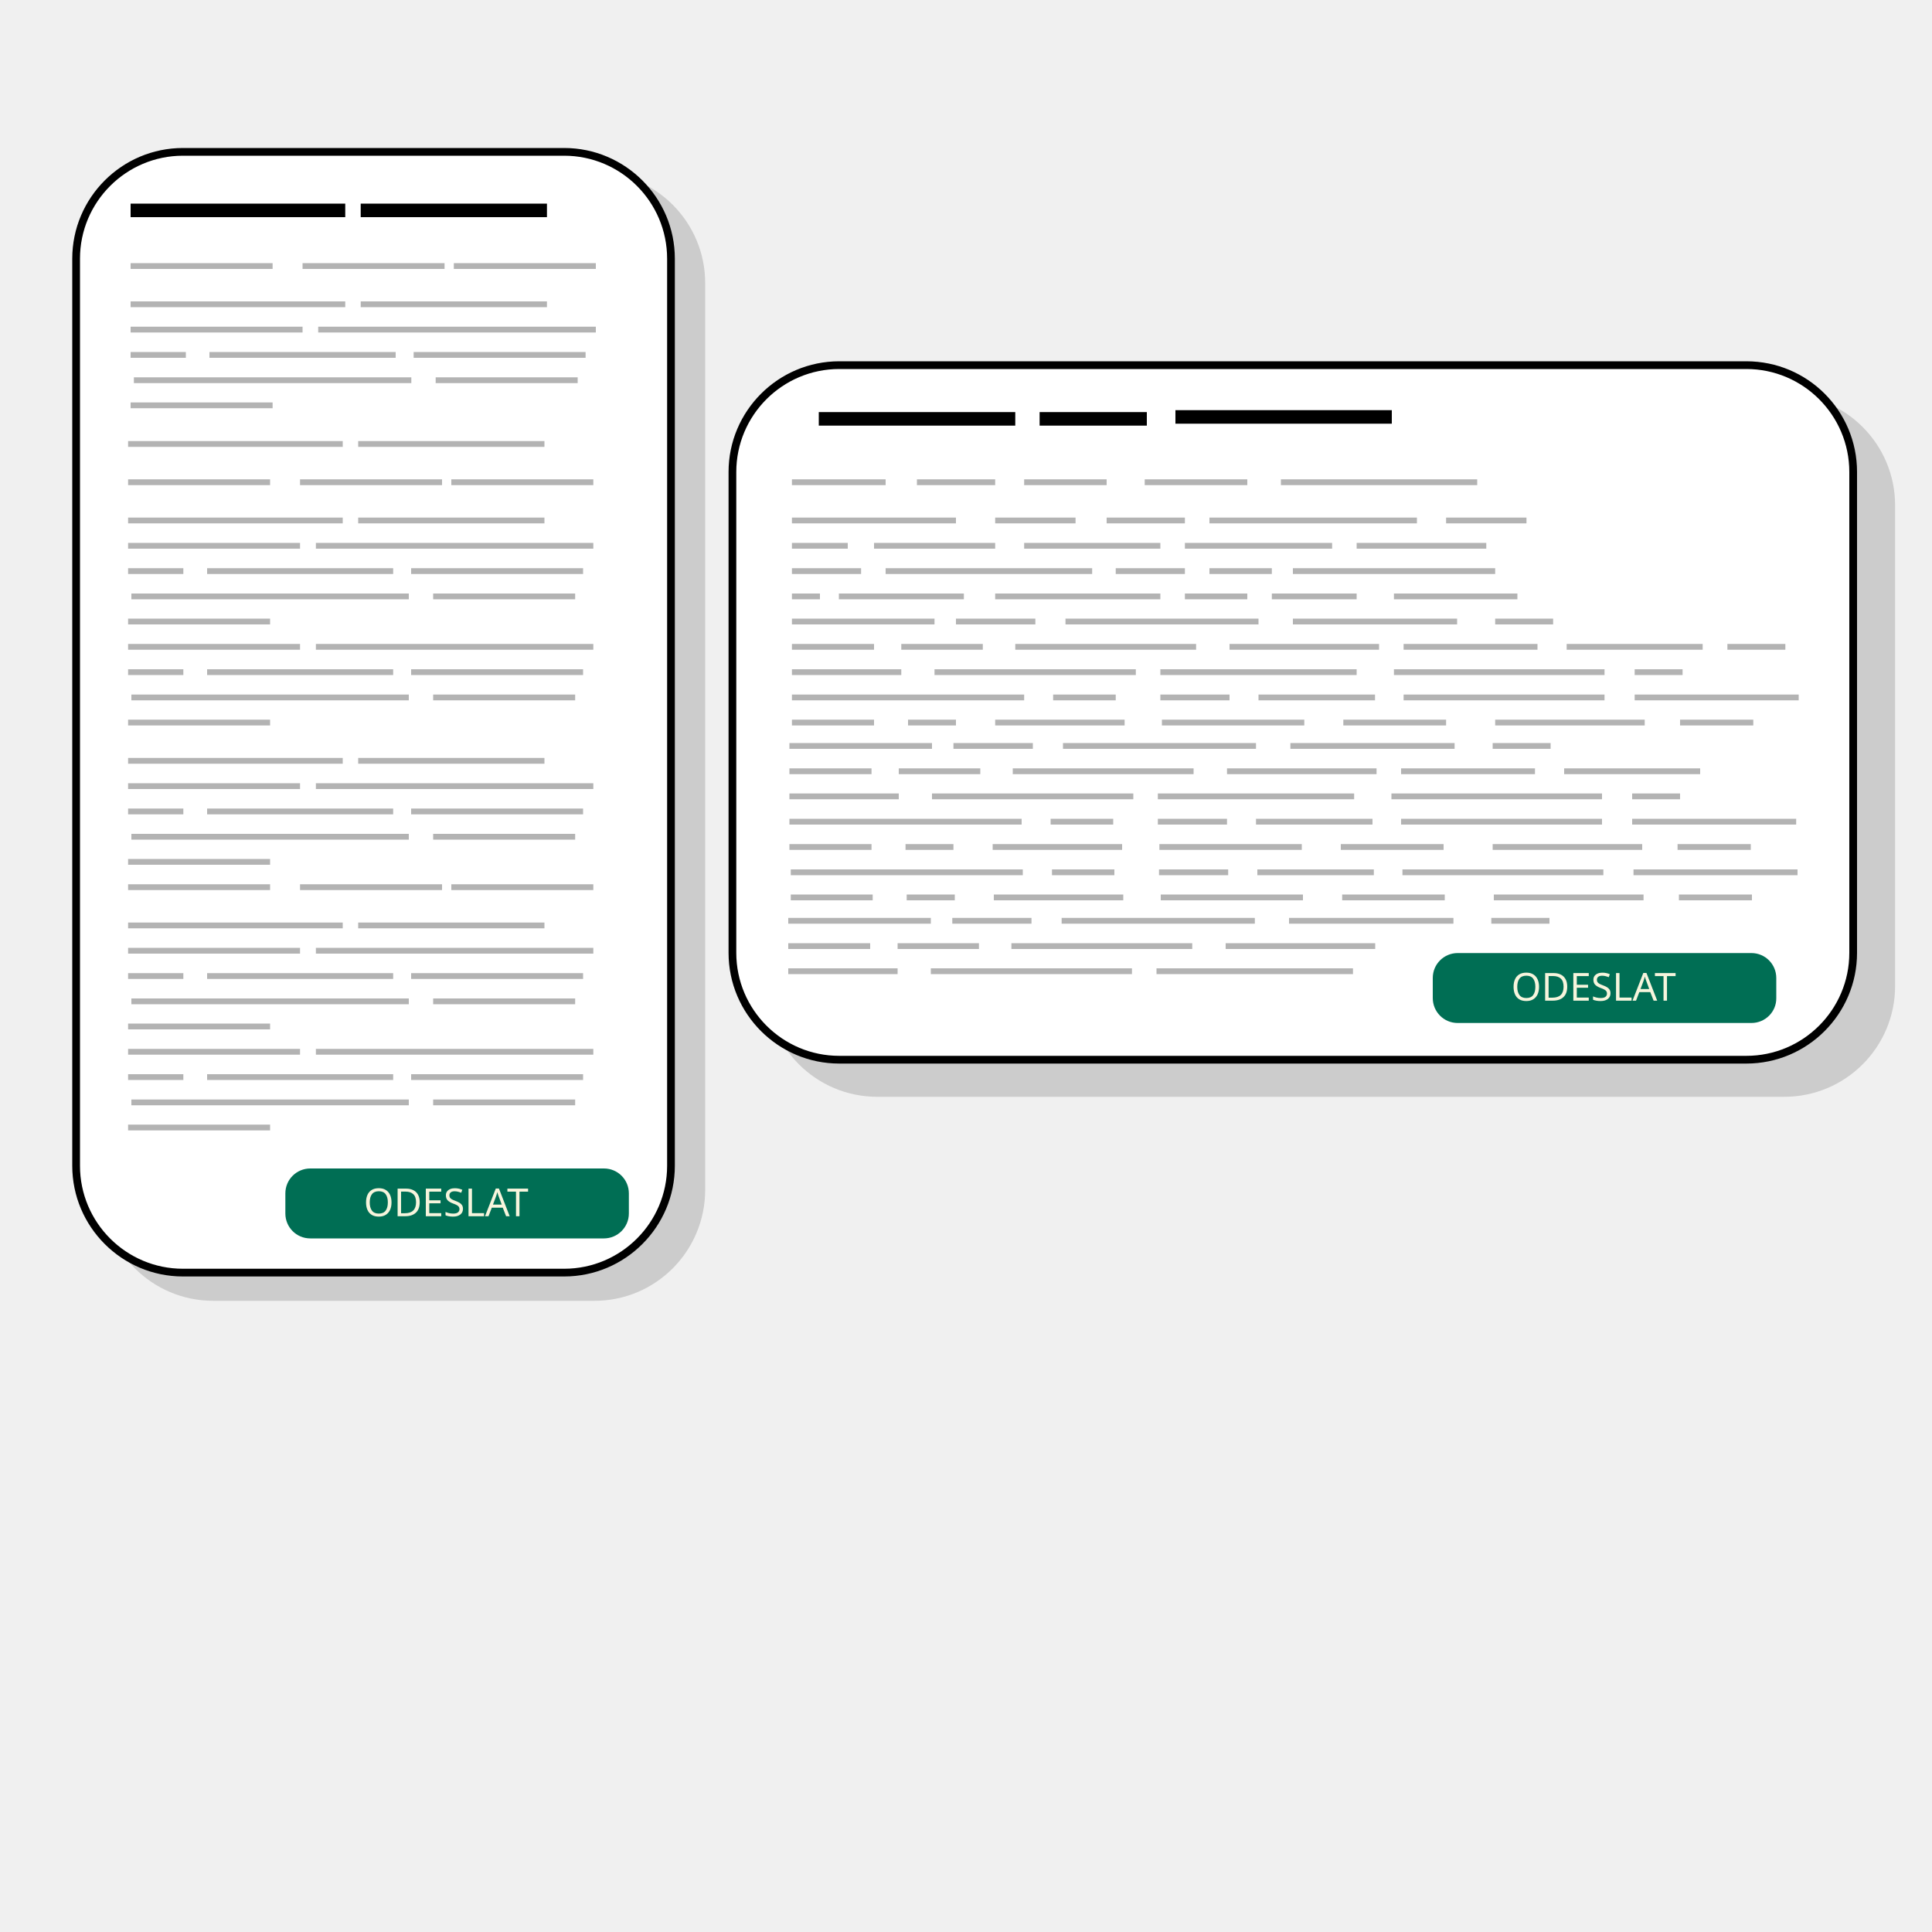
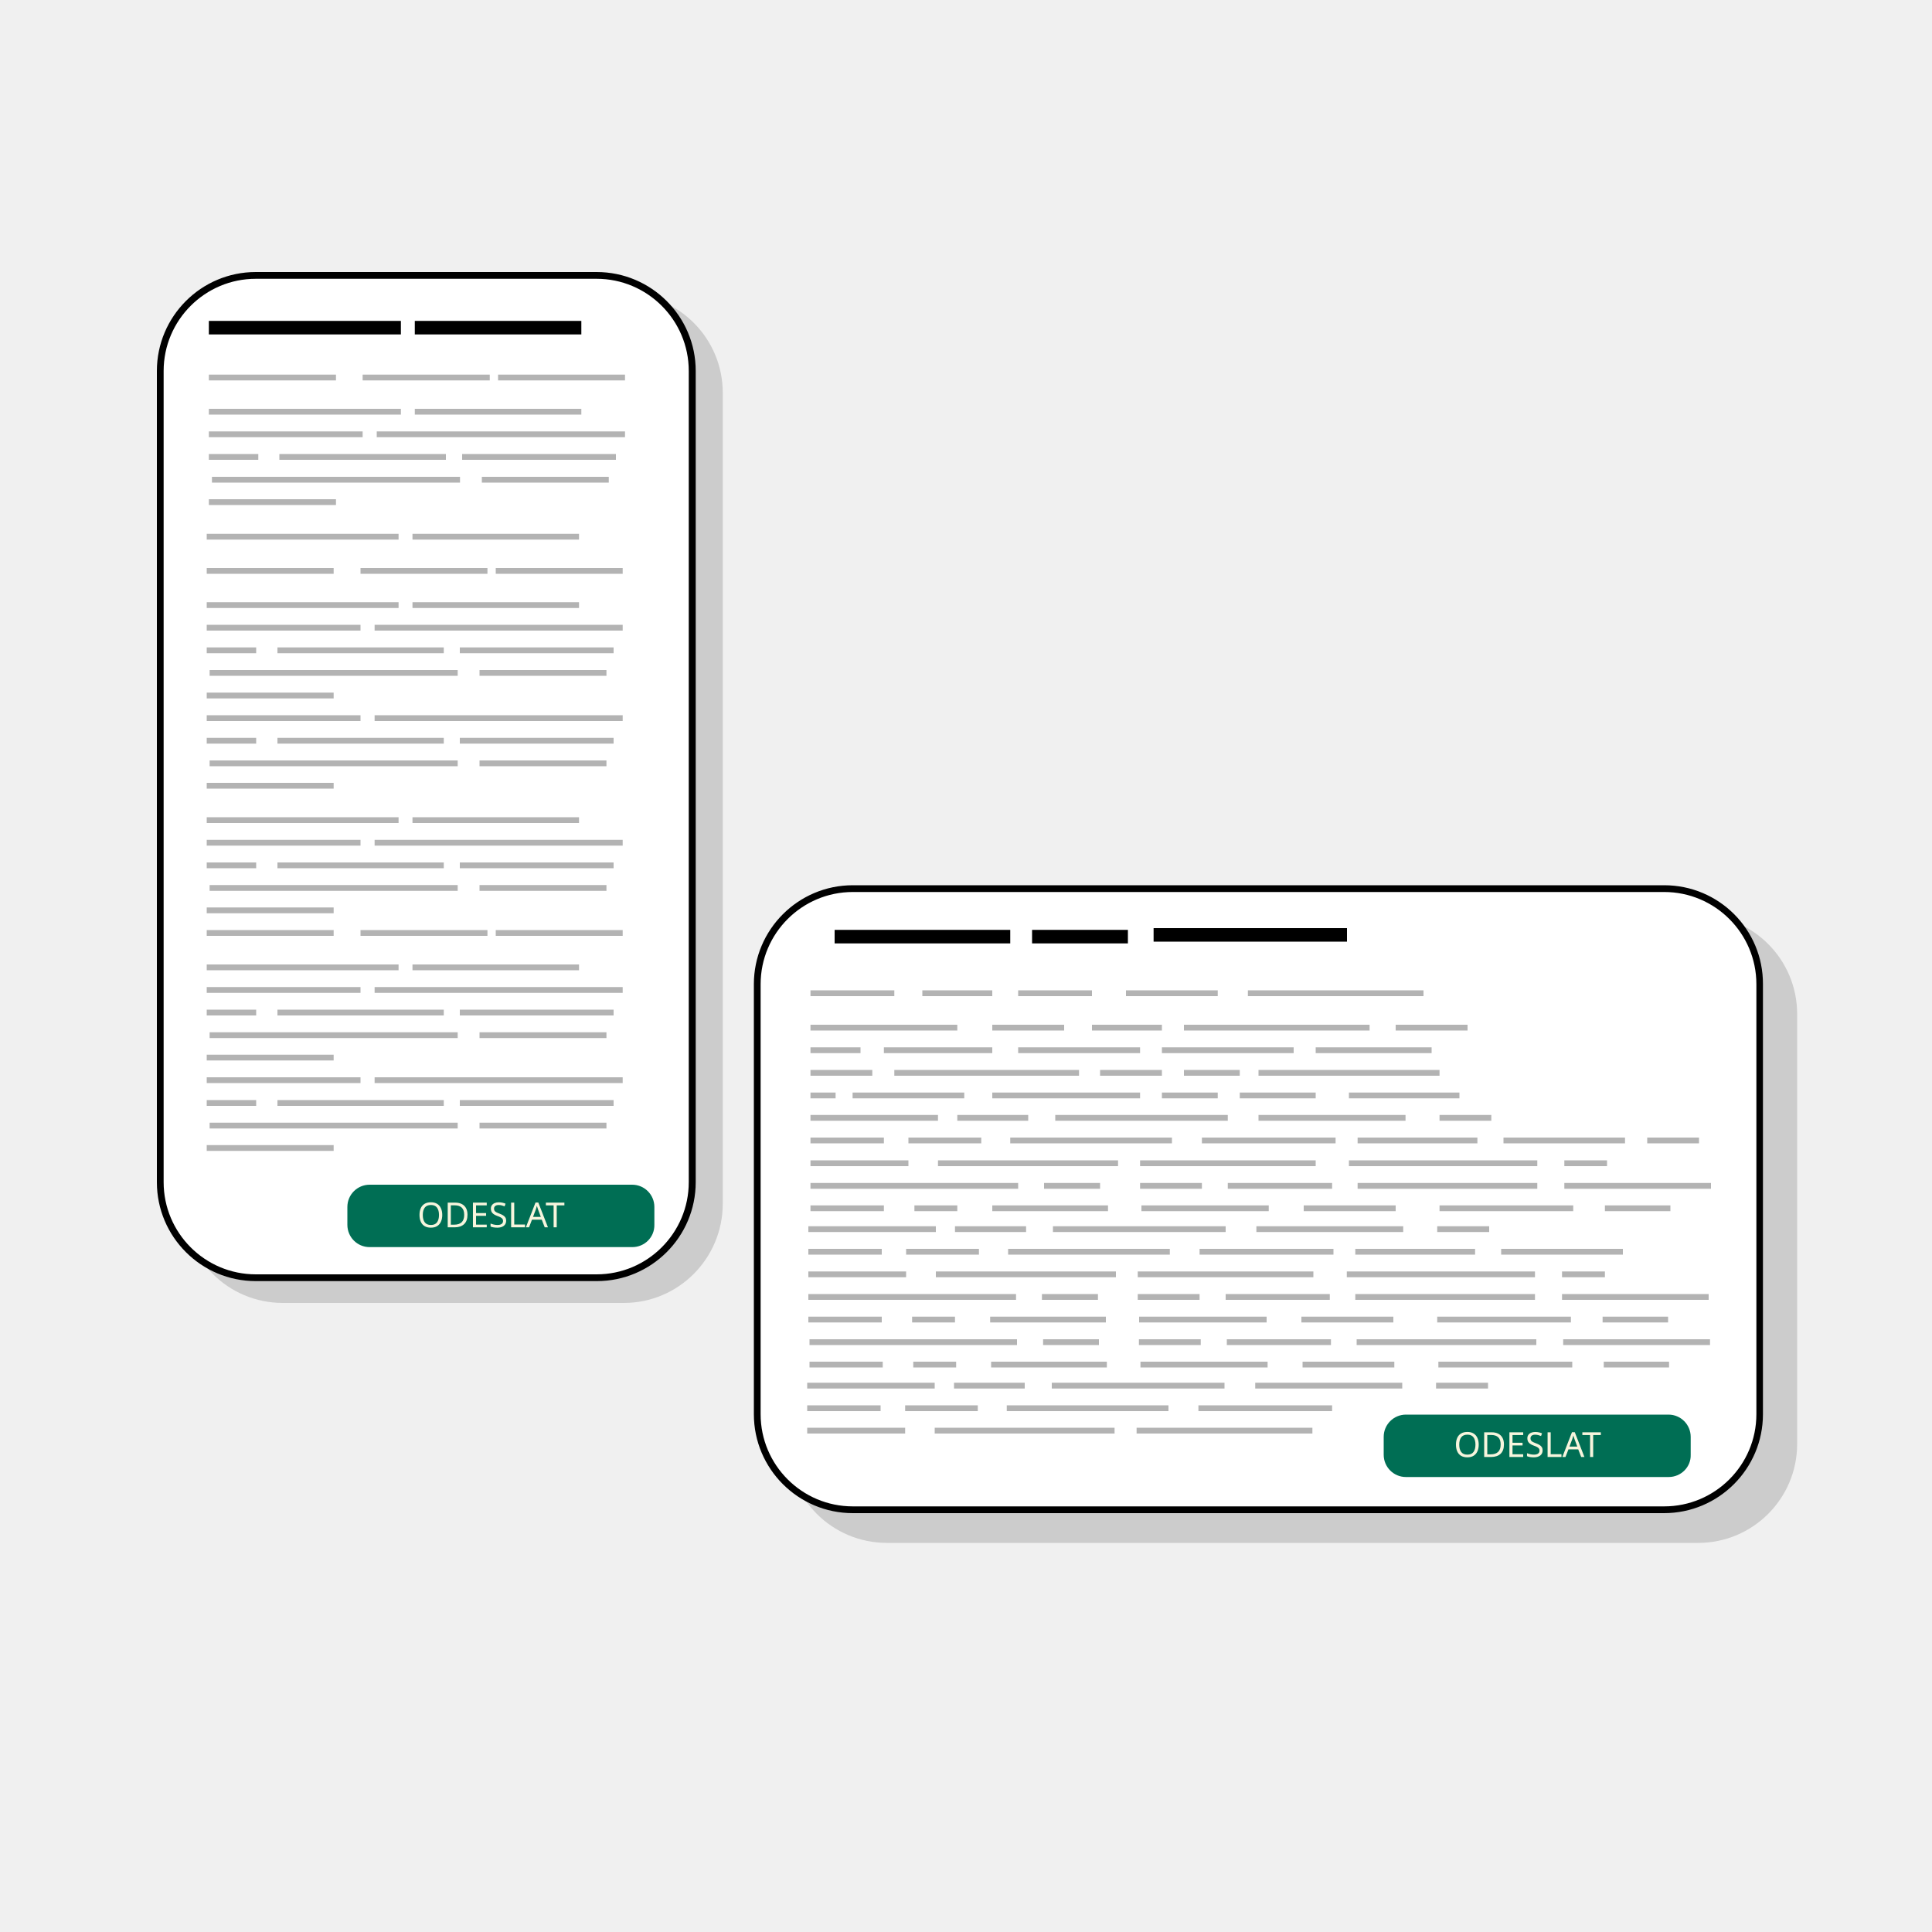
<svg xmlns="http://www.w3.org/2000/svg" version="1.1" id="Layer_1" x="0px" y="0px" viewBox="0 0 1000 1000" style="enable-background:new 0 0 1000 1000;" xml:space="preserve">
  <style type="text/css">
	.st0{fill:#CCCCCC;}
	.st1{fill:#FFFFFF;}
	.st2{fill:none;stroke:#000000;stroke-width:7;stroke-miterlimit:10;}
	.st3{fill:none;stroke:#B3B3B3;stroke-width:3;stroke-miterlimit:10;}
	.st4{fill:#006E54;}
	.st5{fill:#F7F5DD;}
	.st6{font-family:'MontserratAlternates-Black';}
- 	.st7{font-size:20px;}
+ 	.st7{font-size:17.887px;}
</style>
  <g>
-     <path class="st0" d="M307.7,673.3H110.4c-31.7,0-57.3-25.6-57.3-57.3V146.5c0-31.6,25.7-57.3,57.3-57.3h197.3   c31.6,0,57.3,25.7,57.3,57.3V616C364.9,647.7,339.3,673.3,307.7,673.3z" />
-   </g>
-   <g>
-     <path class="st1" d="M94.7,658.8c-30.5,0-55.3-24.8-55.3-55.3V133.9c0-30.5,24.8-55.3,55.3-55.3H292c30.5,0,55.3,24.8,55.3,55.3   v469.5c0,30.5-24.8,55.3-55.3,55.3L94.7,658.8L94.7,658.8z" />
-     <path d="M292,80.6c29.4,0,53.3,23.9,53.3,53.3v469.5c0,29.4-23.9,53.3-53.3,53.3H94.7c-29.4,0-53.3-23.9-53.3-53.3V133.9   c0-29.4,23.9-53.3,53.3-53.3L292,80.6 M292,76.6H94.7c-31.6,0-57.3,25.7-57.3,57.3v469.5c0,31.6,25.7,57.3,57.3,57.3H292   c31.6,0,57.3-25.7,57.3-57.3V133.9C349.3,102.3,323.6,76.6,292,76.6L292,76.6z" />
-   </g>
-   <g>
-     <path class="st0" d="M396.8,510.4V261.5c0-31.6,25.7-57.3,57.3-57.3h469.5c31.6,0,57.3,25.7,57.3,57.3v248.9   c0,31.6-25.7,57.3-57.3,57.3H454.1C422.4,567.7,396.8,542.1,396.8,510.4z" />
-   </g>
-   <g>
-     <path class="st1" d="M434.4,548.5c-30.5,0-55.3-24.8-55.3-55.3V244.3c0-30.5,24.8-55.3,55.3-55.3h469.5c30.5,0,55.3,24.8,55.3,55.3   v248.9c0,30.5-24.8,55.3-55.3,55.3H434.4z" />
+     <path class="st0" d="M322.9,674.4H146.4c-28.4,0-51.2-22.9-51.2-51.2V203.3c0-28.3,23-51.2,51.2-51.2h176.5   c28.3,0,51.2,23,51.2,51.2v419.9C374,651.5,351.1,674.4,322.9,674.4z" />
+   </g>
+   <g>
+     <path class="st1" d="M132.4,661.5c-27.3,0-49.5-22.2-49.5-49.5V192c0-27.3,22.2-49.5,49.5-49.5h176.5c27.3,0,49.5,22.2,49.5,49.5   v419.9c0,27.3-22.2,49.5-49.5,49.5L132.4,661.5L132.4,661.5z" />
+     <path d="M308.8,144.3c26.3,0,47.7,21.4,47.7,47.7v419.9c0,26.3-21.4,47.7-47.7,47.7H132.4c-26.3,0-47.7-21.4-47.7-47.7V192   c0-26.3,21.4-47.7,47.7-47.7H308.8 M308.8,140.8H132.4c-28.3,0-51.2,23-51.2,51.2v419.9c0,28.3,23,51.2,51.2,51.2h176.5   c28.3,0,51.2-23,51.2-51.2V192C360.1,163.7,337.1,140.8,308.8,140.8L308.8,140.8z" />
+   </g>
+   <g>
+     <path class="st0" d="M407.8,747.4V524.8c0-28.3,23-51.2,51.2-51.2H879c28.3,0,51.2,23,51.2,51.2v222.6c0,28.3-23,51.2-51.2,51.2   H459.1C430.7,798.6,407.8,775.7,407.8,747.4z" />
+   </g>
+   <g>
+     <path class="st1" d="M441.4,781.5c-27.3,0-49.5-22.2-49.5-49.5V509.4c0-27.3,22.2-49.5,49.5-49.5h419.9c27.3,0,49.5,22.2,49.5,49.5   V732c0,27.3-22.2,49.5-49.5,49.5H441.4z" />
    <g>
-       <path d="M903.9,191c29.4,0,53.3,23.9,53.3,53.3v248.9c0,29.4-23.9,53.3-53.3,53.3H434.4c-29.4,0-53.3-23.9-53.3-53.3V244.3    c0-29.4,23.9-53.3,53.3-53.3H903.9 M903.9,187H434.4c-31.6,0-57.3,25.7-57.3,57.3v248.9c0,31.6,25.7,57.3,57.3,57.3h469.5    c31.6,0,57.3-25.7,57.3-57.3V244.3C961.2,212.6,935.6,187,903.9,187L903.9,187z" />
+       <path d="M861.4,461.7c26.3,0,47.7,21.4,47.7,47.7V732c0,26.3-21.4,47.7-47.7,47.7H441.4c-26.3,0-47.7-21.4-47.7-47.7V509.4    c0-26.3,21.4-47.7,47.7-47.7H861.4 M861.4,458.2H441.4c-28.3,0-51.2,23-51.2,51.2V732c0,28.3,23,51.2,51.2,51.2h419.9    c28.3,0,51.2-23,51.2-51.2V509.4C912.6,481.1,889.7,458.2,861.4,458.2L861.4,458.2z" />
    </g>
  </g>
-   <line class="st2" x1="67.6" y1="108.9" x2="178.7" y2="108.9" />
-   <line class="st3" x1="67.6" y1="157.5" x2="178.7" y2="157.5" />
-   <line class="st3" x1="67.6" y1="170.6" x2="156.6" y2="170.6" />
-   <line class="st3" x1="214.1" y1="183.7" x2="303.1" y2="183.7" />
-   <line class="st3" x1="67.6" y1="183.7" x2="96.2" y2="183.7" />
-   <line class="st3" x1="164.7" y1="170.6" x2="308.4" y2="170.6" />
-   <line class="st3" x1="69.3" y1="196.8" x2="212.9" y2="196.8" />
-   <line class="st2" x1="186.7" y1="108.9" x2="283.1" y2="108.9" />
-   <line class="st3" x1="186.7" y1="157.5" x2="283.1" y2="157.5" />
-   <line class="st3" x1="108.4" y1="183.7" x2="204.8" y2="183.7" />
-   <line class="st3" x1="67.6" y1="137.7" x2="141.1" y2="137.7" />
-   <line class="st3" x1="156.6" y1="137.7" x2="230.1" y2="137.7" />
-   <line class="st3" x1="67.6" y1="209.8" x2="141.1" y2="209.8" />
-   <line class="st3" x1="225.5" y1="196.8" x2="299" y2="196.8" />
-   <line class="st3" x1="66.3" y1="393.8" x2="177.4" y2="393.8" />
-   <line class="st3" x1="66.3" y1="406.9" x2="155.3" y2="406.9" />
-   <line class="st3" x1="212.8" y1="420" x2="301.8" y2="420" />
-   <line class="st3" x1="66.3" y1="420" x2="94.9" y2="420" />
-   <line class="st3" x1="163.5" y1="406.9" x2="307.1" y2="406.9" />
-   <line class="st3" x1="68" y1="433.1" x2="211.6" y2="433.1" />
-   <line class="st3" x1="185.4" y1="393.8" x2="281.8" y2="393.8" />
-   <line class="st3" x1="107.2" y1="420" x2="203.5" y2="420" />
-   <line class="st3" x1="66.3" y1="446.1" x2="139.8" y2="446.1" />
-   <line class="st3" x1="224.2" y1="433.1" x2="297.7" y2="433.1" />
-   <line class="st3" x1="234.9" y1="137.7" x2="308.4" y2="137.7" />
-   <line class="st3" x1="66.3" y1="229.8" x2="177.4" y2="229.8" />
-   <line class="st3" x1="66.3" y1="269.4" x2="177.4" y2="269.4" />
-   <line class="st3" x1="66.3" y1="282.5" x2="155.3" y2="282.5" />
-   <line class="st3" x1="212.8" y1="295.6" x2="301.8" y2="295.6" />
-   <line class="st3" x1="66.3" y1="295.6" x2="94.9" y2="295.6" />
-   <line class="st3" x1="163.5" y1="282.5" x2="307.1" y2="282.5" />
-   <line class="st3" x1="68" y1="308.7" x2="211.6" y2="308.7" />
-   <line class="st3" x1="185.4" y1="229.8" x2="281.8" y2="229.8" />
-   <line class="st3" x1="185.4" y1="269.4" x2="281.8" y2="269.4" />
-   <line class="st3" x1="107.2" y1="295.6" x2="203.5" y2="295.6" />
-   <line class="st3" x1="66.3" y1="249.6" x2="139.8" y2="249.6" />
-   <line class="st3" x1="155.3" y1="249.6" x2="228.8" y2="249.6" />
-   <line class="st3" x1="66.3" y1="321.7" x2="139.8" y2="321.7" />
-   <line class="st3" x1="224.2" y1="308.7" x2="297.7" y2="308.7" />
-   <line class="st3" x1="233.6" y1="249.6" x2="307.1" y2="249.6" />
-   <line class="st3" x1="66.3" y1="334.8" x2="155.3" y2="334.8" />
-   <line class="st3" x1="212.8" y1="347.9" x2="301.8" y2="347.9" />
-   <line class="st3" x1="66.3" y1="347.9" x2="94.9" y2="347.9" />
-   <line class="st3" x1="163.5" y1="334.8" x2="307.1" y2="334.8" />
-   <line class="st3" x1="68" y1="361" x2="211.6" y2="361" />
-   <line class="st3" x1="107.2" y1="347.9" x2="203.5" y2="347.9" />
-   <line class="st3" x1="66.3" y1="374" x2="139.8" y2="374" />
-   <line class="st3" x1="224.2" y1="361" x2="297.7" y2="361" />
-   <line class="st3" x1="66.3" y1="479" x2="177.4" y2="479" />
-   <line class="st3" x1="66.3" y1="492.1" x2="155.3" y2="492.1" />
-   <line class="st3" x1="212.8" y1="505.2" x2="301.8" y2="505.2" />
-   <line class="st3" x1="66.3" y1="505.2" x2="94.9" y2="505.2" />
-   <line class="st3" x1="163.5" y1="492.1" x2="307.1" y2="492.1" />
-   <line class="st3" x1="68" y1="518.3" x2="211.6" y2="518.3" />
-   <line class="st3" x1="185.4" y1="479" x2="281.8" y2="479" />
-   <line class="st3" x1="107.2" y1="505.2" x2="203.5" y2="505.2" />
-   <line class="st3" x1="66.3" y1="459.2" x2="139.8" y2="459.2" />
-   <line class="st3" x1="155.3" y1="459.2" x2="228.8" y2="459.2" />
-   <line class="st3" x1="66.3" y1="531.3" x2="139.8" y2="531.3" />
-   <line class="st3" x1="224.2" y1="518.3" x2="297.7" y2="518.3" />
-   <line class="st3" x1="233.6" y1="459.2" x2="307.1" y2="459.2" />
-   <line class="st3" x1="66.3" y1="544.4" x2="155.3" y2="544.4" />
-   <line class="st3" x1="212.8" y1="557.5" x2="301.8" y2="557.5" />
-   <line class="st3" x1="66.3" y1="557.5" x2="94.9" y2="557.5" />
-   <line class="st3" x1="163.5" y1="544.4" x2="307.1" y2="544.4" />
-   <line class="st3" x1="68" y1="570.6" x2="211.6" y2="570.6" />
-   <line class="st3" x1="107.2" y1="557.5" x2="203.5" y2="557.5" />
-   <line class="st3" x1="66.3" y1="583.6" x2="139.8" y2="583.6" />
-   <line class="st3" x1="224.2" y1="570.6" x2="297.7" y2="570.6" />
-   <line class="st2" x1="423.8" y1="216.8" x2="525.5" y2="216.8" />
-   <line class="st2" x1="538.1" y1="216.8" x2="593.6" y2="216.8" />
-   <line class="st2" x1="608.4" y1="215.8" x2="720.4" y2="215.8" />
-   <line class="st3" x1="409.9" y1="249.6" x2="458.4" y2="249.6" />
-   <line class="st3" x1="474.6" y1="249.6" x2="515.1" y2="249.6" />
-   <line class="st3" x1="530.1" y1="249.6" x2="572.8" y2="249.6" />
-   <line class="st3" x1="592.5" y1="249.6" x2="645.6" y2="249.6" />
-   <line class="st3" x1="663" y1="249.6" x2="764.6" y2="249.6" />
-   <line class="st3" x1="409.9" y1="269.4" x2="494.8" y2="269.4" />
-   <line class="st3" x1="515.1" y1="269.4" x2="556.7" y2="269.4" />
-   <line class="st3" x1="572.8" y1="269.4" x2="613.3" y2="269.4" />
-   <line class="st3" x1="626" y1="269.4" x2="733.4" y2="269.4" />
-   <line class="st3" x1="748.5" y1="269.4" x2="790.1" y2="269.4" />
-   <line class="st3" x1="409.9" y1="282.5" x2="438.8" y2="282.5" />
-   <line class="st3" x1="452.4" y1="282.5" x2="515.1" y2="282.5" />
-   <line class="st3" x1="530.1" y1="282.5" x2="600.6" y2="282.5" />
-   <line class="st3" x1="613.3" y1="282.5" x2="689.5" y2="282.5" />
-   <line class="st3" x1="702.2" y1="282.5" x2="769.3" y2="282.5" />
-   <line class="st3" x1="409.9" y1="295.6" x2="445.7" y2="295.6" />
-   <line class="st3" x1="458.4" y1="295.6" x2="565.3" y2="295.6" />
-   <line class="st3" x1="577.5" y1="295.6" x2="613.3" y2="295.6" />
-   <line class="st3" x1="626" y1="295.6" x2="658.3" y2="295.6" />
-   <line class="st3" x1="669.2" y1="295.6" x2="773.9" y2="295.6" />
-   <line class="st3" x1="409.9" y1="308.7" x2="424.4" y2="308.7" />
-   <line class="st3" x1="434.2" y1="308.7" x2="498.9" y2="308.7" />
-   <line class="st3" x1="515.1" y1="308.7" x2="600.6" y2="308.7" />
-   <line class="st3" x1="613.3" y1="308.7" x2="645.6" y2="308.7" />
-   <line class="st3" x1="658.3" y1="308.7" x2="702.2" y2="308.7" />
-   <line class="st3" x1="721.5" y1="308.7" x2="785.4" y2="308.7" />
-   <line class="st3" x1="409.9" y1="321.7" x2="483.7" y2="321.7" />
-   <line class="st3" x1="494.8" y1="321.7" x2="535.9" y2="321.7" />
-   <line class="st3" x1="551.5" y1="321.7" x2="651.4" y2="321.7" />
-   <line class="st3" x1="669.2" y1="321.7" x2="754.2" y2="321.7" />
-   <line class="st3" x1="773.9" y1="321.7" x2="803.9" y2="321.7" />
-   <line class="st3" x1="409.9" y1="334.8" x2="452.4" y2="334.8" />
-   <line class="st3" x1="466.5" y1="334.8" x2="508.7" y2="334.8" />
-   <line class="st3" x1="525.5" y1="334.8" x2="619.1" y2="334.8" />
-   <line class="st3" x1="636.4" y1="334.8" x2="713.8" y2="334.8" />
-   <line class="st3" x1="726.5" y1="334.8" x2="795.8" y2="334.8" />
-   <line class="st3" x1="810.9" y1="334.8" x2="881.3" y2="334.8" />
-   <line class="st3" x1="894.1" y1="334.8" x2="924.1" y2="334.8" />
-   <line class="st3" x1="409.9" y1="347.9" x2="466.5" y2="347.9" />
-   <line class="st3" x1="483.7" y1="347.9" x2="587.9" y2="347.9" />
-   <line class="st3" x1="600.6" y1="347.9" x2="702.2" y2="347.9" />
-   <line class="st3" x1="721.5" y1="347.9" x2="830.5" y2="347.9" />
-   <line class="st3" x1="846.1" y1="347.9" x2="870.9" y2="347.9" />
-   <line class="st3" x1="409.9" y1="361" x2="530.1" y2="361" />
-   <line class="st3" x1="545.1" y1="361" x2="577.5" y2="361" />
-   <line class="st3" x1="600.6" y1="361" x2="636.4" y2="361" />
-   <line class="st3" x1="651.4" y1="361" x2="711.7" y2="361" />
-   <line class="st3" x1="726.5" y1="361" x2="830.5" y2="361" />
-   <line class="st3" x1="846.1" y1="361" x2="931" y2="361" />
-   <line class="st3" x1="409.9" y1="374" x2="452.4" y2="374" />
-   <line class="st3" x1="470" y1="374" x2="494.8" y2="374" />
-   <line class="st3" x1="515.1" y1="374" x2="582.1" y2="374" />
-   <line class="st3" x1="601.4" y1="374" x2="675.1" y2="374" />
-   <line class="st3" x1="695.3" y1="374" x2="748.5" y2="374" />
-   <line class="st3" x1="773.9" y1="374" x2="851.3" y2="374" />
-   <line class="st3" x1="869.6" y1="374" x2="907.5" y2="374" />
-   <line class="st3" x1="408.6" y1="386.1" x2="482.4" y2="386.1" />
-   <line class="st3" x1="493.5" y1="386.1" x2="534.6" y2="386.1" />
-   <line class="st3" x1="550.2" y1="386.1" x2="650.1" y2="386.1" />
-   <line class="st3" x1="667.9" y1="386.1" x2="752.9" y2="386.1" />
-   <line class="st3" x1="772.6" y1="386.1" x2="802.6" y2="386.1" />
-   <line class="st3" x1="408.6" y1="399.2" x2="451.1" y2="399.2" />
-   <line class="st3" x1="465.2" y1="399.2" x2="507.4" y2="399.2" />
-   <line class="st3" x1="524.2" y1="399.2" x2="617.8" y2="399.2" />
-   <line class="st3" x1="635.1" y1="399.2" x2="712.5" y2="399.2" />
-   <line class="st3" x1="725.2" y1="399.2" x2="794.5" y2="399.2" />
-   <line class="st3" x1="809.6" y1="399.2" x2="880" y2="399.2" />
-   <line class="st3" x1="408.6" y1="412.2" x2="465.2" y2="412.2" />
-   <line class="st3" x1="482.4" y1="412.2" x2="586.6" y2="412.2" />
-   <line class="st3" x1="599.3" y1="412.2" x2="700.9" y2="412.2" />
-   <line class="st3" x1="720.2" y1="412.2" x2="829.2" y2="412.2" />
-   <line class="st3" x1="844.8" y1="412.2" x2="869.6" y2="412.2" />
-   <line class="st3" x1="408.6" y1="425.3" x2="528.8" y2="425.3" />
-   <line class="st3" x1="543.8" y1="425.3" x2="576.2" y2="425.3" />
-   <line class="st3" x1="599.3" y1="425.3" x2="635.1" y2="425.3" />
-   <line class="st3" x1="650.1" y1="425.3" x2="710.4" y2="425.3" />
-   <line class="st3" x1="725.2" y1="425.3" x2="829.2" y2="425.3" />
-   <line class="st3" x1="844.8" y1="425.3" x2="929.7" y2="425.3" />
-   <line class="st3" x1="408.6" y1="438.4" x2="451.1" y2="438.4" />
-   <line class="st3" x1="468.7" y1="438.4" x2="493.5" y2="438.4" />
-   <line class="st3" x1="513.8" y1="438.4" x2="580.8" y2="438.4" />
-   <line class="st3" x1="600.1" y1="438.4" x2="673.8" y2="438.4" />
-   <line class="st3" x1="694" y1="438.4" x2="747.2" y2="438.4" />
-   <line class="st3" x1="772.6" y1="438.4" x2="850" y2="438.4" />
-   <line class="st3" x1="868.3" y1="438.4" x2="906.2" y2="438.4" />
-   <line class="st3" x1="409.3" y1="451.5" x2="529.4" y2="451.5" />
-   <line class="st3" x1="544.5" y1="451.5" x2="576.8" y2="451.5" />
-   <line class="st3" x1="599.9" y1="451.5" x2="635.7" y2="451.5" />
-   <line class="st3" x1="650.8" y1="451.5" x2="711.1" y2="451.5" />
-   <line class="st3" x1="725.9" y1="451.5" x2="829.9" y2="451.5" />
-   <line class="st3" x1="845.5" y1="451.5" x2="930.4" y2="451.5" />
-   <line class="st3" x1="409.3" y1="464.5" x2="451.7" y2="464.5" />
-   <line class="st3" x1="469.3" y1="464.5" x2="494.2" y2="464.5" />
-   <line class="st3" x1="514.4" y1="464.5" x2="581.4" y2="464.5" />
-   <line class="st3" x1="600.8" y1="464.5" x2="674.4" y2="464.5" />
-   <line class="st3" x1="694.7" y1="464.5" x2="747.8" y2="464.5" />
-   <line class="st3" x1="773.2" y1="464.5" x2="850.7" y2="464.5" />
-   <line class="st3" x1="869" y1="464.5" x2="906.8" y2="464.5" />
-   <line class="st3" x1="408" y1="476.6" x2="481.8" y2="476.6" />
-   <line class="st3" x1="492.9" y1="476.6" x2="533.9" y2="476.6" />
-   <line class="st3" x1="549.5" y1="476.6" x2="649.5" y2="476.6" />
-   <line class="st3" x1="667.2" y1="476.6" x2="752.3" y2="476.6" />
-   <line class="st3" x1="771.9" y1="476.6" x2="802" y2="476.6" />
-   <line class="st3" x1="408" y1="489.7" x2="450.4" y2="489.7" />
-   <line class="st3" x1="464.6" y1="489.7" x2="506.7" y2="489.7" />
-   <line class="st3" x1="523.5" y1="489.7" x2="617.1" y2="489.7" />
-   <line class="st3" x1="634.4" y1="489.7" x2="711.8" y2="489.7" />
-   <line class="st3" x1="408" y1="502.7" x2="464.6" y2="502.7" />
-   <line class="st3" x1="481.8" y1="502.7" x2="585.9" y2="502.7" />
-   <line class="st3" x1="598.6" y1="502.7" x2="700.3" y2="502.7" />
-   <path class="st4" d="M906.5,529.5h-152c-7.2,0-12.9-5.8-12.9-12.9v-10.4c0-7.2,5.8-12.9,12.9-12.9h152c7.2,0,12.9,5.8,12.9,12.9  v10.4C919.5,523.7,913.7,529.5,906.5,529.5z" />
-   <text transform="matrix(1 0 0 1 782.1979 517.9382)" class="st5 st6 st7">ODESLAT</text>
-   <path class="st4" d="M312.6,641h-152c-7.2,0-12.9-5.8-12.9-12.9v-10.4c0-7.2,5.8-12.9,12.9-12.9h152c7.2,0,12.9,5.8,12.9,12.9v10.4  C325.5,635.2,319.7,641,312.6,641z" />
-   <text transform="matrix(1 0 0 1 188.2432 629.5109)" class="st5 st6 st7">ODESLAT</text>
+   <line class="st2" x1="108.1" y1="169.6" x2="207.5" y2="169.6" />
+   <line class="st3" x1="108.1" y1="213.1" x2="207.5" y2="213.1" />
+   <line class="st3" x1="108.1" y1="224.8" x2="187.7" y2="224.8" />
+   <line class="st3" x1="239.2" y1="236.5" x2="318.8" y2="236.5" />
+   <line class="st3" x1="108.1" y1="236.5" x2="133.7" y2="236.5" />
+   <line class="st3" x1="195" y1="224.8" x2="323.5" y2="224.8" />
+   <line class="st3" x1="109.7" y1="248.3" x2="238.1" y2="248.3" />
+   <line class="st2" x1="214.7" y1="169.6" x2="300.9" y2="169.6" />
+   <line class="st3" x1="214.7" y1="213.1" x2="300.9" y2="213.1" />
+   <line class="st3" x1="144.6" y1="236.5" x2="230.8" y2="236.5" />
+   <line class="st3" x1="108.1" y1="195.4" x2="173.9" y2="195.4" />
+   <line class="st3" x1="187.7" y1="195.4" x2="253.5" y2="195.4" />
+   <line class="st3" x1="108.1" y1="259.9" x2="173.9" y2="259.9" />
+   <line class="st3" x1="249.4" y1="248.3" x2="315.1" y2="248.3" />
+   <line class="st3" x1="107" y1="424.5" x2="206.3" y2="424.5" />
+   <line class="st3" x1="107" y1="436.2" x2="186.6" y2="436.2" />
+   <line class="st3" x1="238" y1="447.9" x2="317.6" y2="447.9" />
+   <line class="st3" x1="107" y1="447.9" x2="132.6" y2="447.9" />
+   <line class="st3" x1="193.9" y1="436.2" x2="322.3" y2="436.2" />
+   <line class="st3" x1="108.5" y1="459.6" x2="236.9" y2="459.6" />
+   <line class="st3" x1="213.5" y1="424.5" x2="299.7" y2="424.5" />
+   <line class="st3" x1="143.6" y1="447.9" x2="229.7" y2="447.9" />
+   <line class="st3" x1="107" y1="471.2" x2="172.7" y2="471.2" />
+   <line class="st3" x1="248.2" y1="459.6" x2="313.9" y2="459.6" />
+   <line class="st3" x1="257.8" y1="195.4" x2="323.5" y2="195.4" />
+   <line class="st3" x1="107" y1="277.8" x2="206.3" y2="277.8" />
+   <line class="st3" x1="107" y1="313.2" x2="206.3" y2="313.2" />
+   <line class="st3" x1="107" y1="324.9" x2="186.6" y2="324.9" />
+   <line class="st3" x1="238" y1="336.6" x2="317.6" y2="336.6" />
+   <line class="st3" x1="107" y1="336.6" x2="132.6" y2="336.6" />
+   <line class="st3" x1="193.9" y1="324.9" x2="322.3" y2="324.9" />
+   <line class="st3" x1="108.5" y1="348.3" x2="236.9" y2="348.3" />
+   <line class="st3" x1="213.5" y1="277.8" x2="299.7" y2="277.8" />
+   <line class="st3" x1="213.5" y1="313.2" x2="299.7" y2="313.2" />
+   <line class="st3" x1="143.6" y1="336.6" x2="229.7" y2="336.6" />
+   <line class="st3" x1="107" y1="295.5" x2="172.7" y2="295.5" />
+   <line class="st3" x1="186.6" y1="295.5" x2="252.3" y2="295.5" />
+   <line class="st3" x1="107" y1="360" x2="172.7" y2="360" />
+   <line class="st3" x1="248.2" y1="348.3" x2="313.9" y2="348.3" />
+   <line class="st3" x1="256.6" y1="295.5" x2="322.3" y2="295.5" />
+   <line class="st3" x1="107" y1="371.7" x2="186.6" y2="371.7" />
+   <line class="st3" x1="238" y1="383.4" x2="317.6" y2="383.4" />
+   <line class="st3" x1="107" y1="383.4" x2="132.6" y2="383.4" />
+   <line class="st3" x1="193.9" y1="371.7" x2="322.3" y2="371.7" />
+   <line class="st3" x1="108.5" y1="395.1" x2="236.9" y2="395.1" />
+   <line class="st3" x1="143.6" y1="383.4" x2="229.7" y2="383.4" />
+   <line class="st3" x1="107" y1="406.7" x2="172.7" y2="406.7" />
+   <line class="st3" x1="248.2" y1="395.1" x2="313.9" y2="395.1" />
+   <line class="st3" x1="107" y1="500.7" x2="206.3" y2="500.7" />
+   <line class="st3" x1="107" y1="512.4" x2="186.6" y2="512.4" />
+   <line class="st3" x1="238" y1="524.1" x2="317.6" y2="524.1" />
+   <line class="st3" x1="107" y1="524.1" x2="132.6" y2="524.1" />
+   <line class="st3" x1="193.9" y1="512.4" x2="322.3" y2="512.4" />
+   <line class="st3" x1="108.5" y1="535.8" x2="236.9" y2="535.8" />
+   <line class="st3" x1="213.5" y1="500.7" x2="299.7" y2="500.7" />
+   <line class="st3" x1="143.6" y1="524.1" x2="229.7" y2="524.1" />
+   <line class="st3" x1="107" y1="482.9" x2="172.7" y2="482.9" />
+   <line class="st3" x1="186.6" y1="482.9" x2="252.3" y2="482.9" />
+   <line class="st3" x1="107" y1="547.4" x2="172.7" y2="547.4" />
+   <line class="st3" x1="248.2" y1="535.8" x2="313.9" y2="535.8" />
+   <line class="st3" x1="256.6" y1="482.9" x2="322.3" y2="482.9" />
+   <line class="st3" x1="107" y1="559.1" x2="186.6" y2="559.1" />
+   <line class="st3" x1="238" y1="570.9" x2="317.6" y2="570.9" />
+   <line class="st3" x1="107" y1="570.9" x2="132.6" y2="570.9" />
+   <line class="st3" x1="193.9" y1="559.1" x2="322.3" y2="559.1" />
+   <line class="st3" x1="108.5" y1="582.6" x2="236.9" y2="582.6" />
+   <line class="st3" x1="143.6" y1="570.9" x2="229.7" y2="570.9" />
+   <line class="st3" x1="107" y1="594.2" x2="172.7" y2="594.2" />
+   <line class="st3" x1="248.2" y1="582.6" x2="313.9" y2="582.6" />
+   <line class="st2" x1="432" y1="484.8" x2="522.9" y2="484.8" />
+   <line class="st2" x1="534.2" y1="484.8" x2="583.8" y2="484.8" />
+   <line class="st2" x1="597.1" y1="483.9" x2="697.2" y2="483.9" />
+   <line class="st3" x1="419.5" y1="514.1" x2="462.9" y2="514.1" />
+   <line class="st3" x1="477.4" y1="514.1" x2="513.6" y2="514.1" />
+   <line class="st3" x1="527" y1="514.1" x2="565.2" y2="514.1" />
+   <line class="st3" x1="582.8" y1="514.1" x2="630.3" y2="514.1" />
+   <line class="st3" x1="645.9" y1="514.1" x2="736.8" y2="514.1" />
+   <line class="st3" x1="419.5" y1="531.9" x2="495.5" y2="531.9" />
+   <line class="st3" x1="513.6" y1="531.9" x2="550.8" y2="531.9" />
+   <line class="st3" x1="565.2" y1="531.9" x2="601.4" y2="531.9" />
+   <line class="st3" x1="612.8" y1="531.9" x2="708.9" y2="531.9" />
+   <line class="st3" x1="722.4" y1="531.9" x2="759.6" y2="531.9" />
+   <line class="st3" x1="419.5" y1="543.6" x2="445.4" y2="543.6" />
+   <line class="st3" x1="457.5" y1="543.6" x2="513.6" y2="543.6" />
+   <line class="st3" x1="527" y1="543.6" x2="590.1" y2="543.6" />
+   <line class="st3" x1="601.4" y1="543.6" x2="669.6" y2="543.6" />
+   <line class="st3" x1="681" y1="543.6" x2="741" y2="543.6" />
+   <line class="st3" x1="419.5" y1="555.3" x2="451.5" y2="555.3" />
+   <line class="st3" x1="462.9" y1="555.3" x2="558.5" y2="555.3" />
+   <line class="st3" x1="569.4" y1="555.3" x2="601.4" y2="555.3" />
+   <line class="st3" x1="612.8" y1="555.3" x2="641.7" y2="555.3" />
+   <line class="st3" x1="651.4" y1="555.3" x2="745.1" y2="555.3" />
+   <line class="st3" x1="419.5" y1="567" x2="432.5" y2="567" />
+   <line class="st3" x1="441.3" y1="567" x2="499.1" y2="567" />
+   <line class="st3" x1="513.6" y1="567" x2="590.1" y2="567" />
+   <line class="st3" x1="601.4" y1="567" x2="630.3" y2="567" />
+   <line class="st3" x1="641.7" y1="567" x2="681" y2="567" />
+   <line class="st3" x1="698.2" y1="567" x2="755.4" y2="567" />
+   <line class="st3" x1="419.5" y1="578.6" x2="485.5" y2="578.6" />
+   <line class="st3" x1="495.5" y1="578.6" x2="532.2" y2="578.6" />
+   <line class="st3" x1="546.2" y1="578.6" x2="635.5" y2="578.6" />
+   <line class="st3" x1="651.4" y1="578.6" x2="727.5" y2="578.6" />
+   <line class="st3" x1="745.1" y1="578.6" x2="771.9" y2="578.6" />
+   <line class="st3" x1="419.5" y1="590.3" x2="457.5" y2="590.3" />
+   <line class="st3" x1="470.2" y1="590.3" x2="507.9" y2="590.3" />
+   <line class="st3" x1="522.9" y1="590.3" x2="606.6" y2="590.3" />
+   <line class="st3" x1="622.1" y1="590.3" x2="691.3" y2="590.3" />
+   <line class="st3" x1="702.7" y1="590.3" x2="764.7" y2="590.3" />
+   <line class="st3" x1="778.2" y1="590.3" x2="841.1" y2="590.3" />
+   <line class="st3" x1="852.6" y1="590.3" x2="879.4" y2="590.3" />
+   <line class="st3" x1="419.5" y1="602.1" x2="470.2" y2="602.1" />
+   <line class="st3" x1="485.5" y1="602.1" x2="578.7" y2="602.1" />
+   <line class="st3" x1="590.1" y1="602.1" x2="681" y2="602.1" />
+   <line class="st3" x1="698.2" y1="602.1" x2="795.7" y2="602.1" />
+   <line class="st3" x1="809.7" y1="602.1" x2="831.8" y2="602.1" />
+   <line class="st3" x1="419.5" y1="613.8" x2="527" y2="613.8" />
+   <line class="st3" x1="540.4" y1="613.8" x2="569.4" y2="613.8" />
+   <line class="st3" x1="590.1" y1="613.8" x2="622.1" y2="613.8" />
+   <line class="st3" x1="635.5" y1="613.8" x2="689.5" y2="613.8" />
+   <line class="st3" x1="702.7" y1="613.8" x2="795.7" y2="613.8" />
+   <line class="st3" x1="809.7" y1="613.8" x2="885.6" y2="613.8" />
+   <line class="st3" x1="419.5" y1="625.4" x2="457.5" y2="625.4" />
+   <line class="st3" x1="473.3" y1="625.4" x2="495.5" y2="625.4" />
+   <line class="st3" x1="513.6" y1="625.4" x2="573.5" y2="625.4" />
+   <line class="st3" x1="590.8" y1="625.4" x2="656.7" y2="625.4" />
+   <line class="st3" x1="674.8" y1="625.4" x2="722.4" y2="625.4" />
+   <line class="st3" x1="745.1" y1="625.4" x2="814.3" y2="625.4" />
+   <line class="st3" x1="830.7" y1="625.4" x2="864.6" y2="625.4" />
+   <line class="st3" x1="418.4" y1="636.2" x2="484.4" y2="636.2" />
+   <line class="st3" x1="494.3" y1="636.2" x2="531.1" y2="636.2" />
+   <line class="st3" x1="545" y1="636.2" x2="634.4" y2="636.2" />
+   <line class="st3" x1="650.3" y1="636.2" x2="726.3" y2="636.2" />
+   <line class="st3" x1="743.9" y1="636.2" x2="770.8" y2="636.2" />
+   <line class="st3" x1="418.4" y1="647.9" x2="456.4" y2="647.9" />
+   <line class="st3" x1="469" y1="647.9" x2="506.7" y2="647.9" />
+   <line class="st3" x1="521.8" y1="647.9" x2="605.5" y2="647.9" />
+   <line class="st3" x1="620.9" y1="647.9" x2="690.2" y2="647.9" />
+   <line class="st3" x1="701.5" y1="647.9" x2="763.5" y2="647.9" />
+   <line class="st3" x1="777" y1="647.9" x2="840" y2="647.9" />
+   <line class="st3" x1="418.4" y1="659.6" x2="469" y2="659.6" />
+   <line class="st3" x1="484.4" y1="659.6" x2="577.6" y2="659.6" />
+   <line class="st3" x1="588.9" y1="659.6" x2="679.8" y2="659.6" />
+   <line class="st3" x1="697.1" y1="659.6" x2="794.5" y2="659.6" />
+   <line class="st3" x1="808.5" y1="659.6" x2="830.7" y2="659.6" />
+   <line class="st3" x1="418.4" y1="671.3" x2="525.9" y2="671.3" />
+   <line class="st3" x1="539.3" y1="671.3" x2="568.3" y2="671.3" />
+   <line class="st3" x1="588.9" y1="671.3" x2="620.9" y2="671.3" />
+   <line class="st3" x1="634.4" y1="671.3" x2="688.3" y2="671.3" />
+   <line class="st3" x1="701.5" y1="671.3" x2="794.5" y2="671.3" />
+   <line class="st3" x1="808.5" y1="671.3" x2="884.4" y2="671.3" />
+   <line class="st3" x1="418.4" y1="683" x2="456.4" y2="683" />
+   <line class="st3" x1="472.1" y1="683" x2="494.3" y2="683" />
+   <line class="st3" x1="512.5" y1="683" x2="572.4" y2="683" />
+   <line class="st3" x1="589.6" y1="683" x2="655.6" y2="683" />
+   <line class="st3" x1="673.6" y1="683" x2="721.2" y2="683" />
+   <line class="st3" x1="743.9" y1="683" x2="813.1" y2="683" />
+   <line class="st3" x1="829.5" y1="683" x2="863.4" y2="683" />
+   <line class="st3" x1="419" y1="694.7" x2="526.4" y2="694.7" />
+   <line class="st3" x1="539.9" y1="694.7" x2="568.8" y2="694.7" />
+   <line class="st3" x1="589.5" y1="694.7" x2="621.5" y2="694.7" />
+   <line class="st3" x1="635" y1="694.7" x2="688.9" y2="694.7" />
+   <line class="st3" x1="702.2" y1="694.7" x2="795.2" y2="694.7" />
+   <line class="st3" x1="809.1" y1="694.7" x2="885.1" y2="694.7" />
+   <line class="st3" x1="419" y1="706.3" x2="456.9" y2="706.3" />
+   <line class="st3" x1="472.7" y1="706.3" x2="494.9" y2="706.3" />
+   <line class="st3" x1="513" y1="706.3" x2="572.9" y2="706.3" />
+   <line class="st3" x1="590.3" y1="706.3" x2="656.1" y2="706.3" />
+   <line class="st3" x1="674.2" y1="706.3" x2="721.7" y2="706.3" />
+   <line class="st3" x1="744.5" y1="706.3" x2="813.8" y2="706.3" />
+   <line class="st3" x1="830.1" y1="706.3" x2="863.9" y2="706.3" />
+   <line class="st3" x1="417.8" y1="717.2" x2="483.8" y2="717.2" />
+   <line class="st3" x1="493.8" y1="717.2" x2="530.4" y2="717.2" />
+   <line class="st3" x1="544.4" y1="717.2" x2="633.8" y2="717.2" />
+   <line class="st3" x1="649.7" y1="717.2" x2="725.8" y2="717.2" />
+   <line class="st3" x1="743.3" y1="717.2" x2="770.2" y2="717.2" />
+   <line class="st3" x1="417.8" y1="728.9" x2="455.8" y2="728.9" />
+   <line class="st3" x1="468.5" y1="728.9" x2="506.1" y2="728.9" />
+   <line class="st3" x1="521.1" y1="728.9" x2="604.8" y2="728.9" />
+   <line class="st3" x1="620.3" y1="728.9" x2="689.5" y2="728.9" />
+   <line class="st3" x1="417.8" y1="740.5" x2="468.5" y2="740.5" />
+   <line class="st3" x1="483.8" y1="740.5" x2="576.9" y2="740.5" />
+   <line class="st3" x1="588.3" y1="740.5" x2="679.3" y2="740.5" />
+   <path class="st4" d="M863.7,764.5H727.7c-6.4,0-11.5-5.2-11.5-11.5v-9.3c0-6.4,5.2-11.5,11.5-11.5h135.9c6.4,0,11.5,5.2,11.5,11.5  v9.3C875.3,759.3,870.1,764.5,863.7,764.5z" />
+   <text transform="matrix(1 0 0 1 752.5043 754.1376)" class="st5 st6 st7">ODESLAT</text>
+   <path class="st4" d="M327.3,645.5H191.3c-6.4,0-11.5-5.2-11.5-11.5v-9.3c0-6.4,5.2-11.5,11.5-11.5h135.9c6.4,0,11.5,5.2,11.5,11.5  v9.3C338.8,640.4,333.6,645.5,327.3,645.5z" />
+   <text transform="matrix(1 0 0 1 216.0341 635.2646)" class="st5 st6 st7">ODESLAT</text>
</svg>
